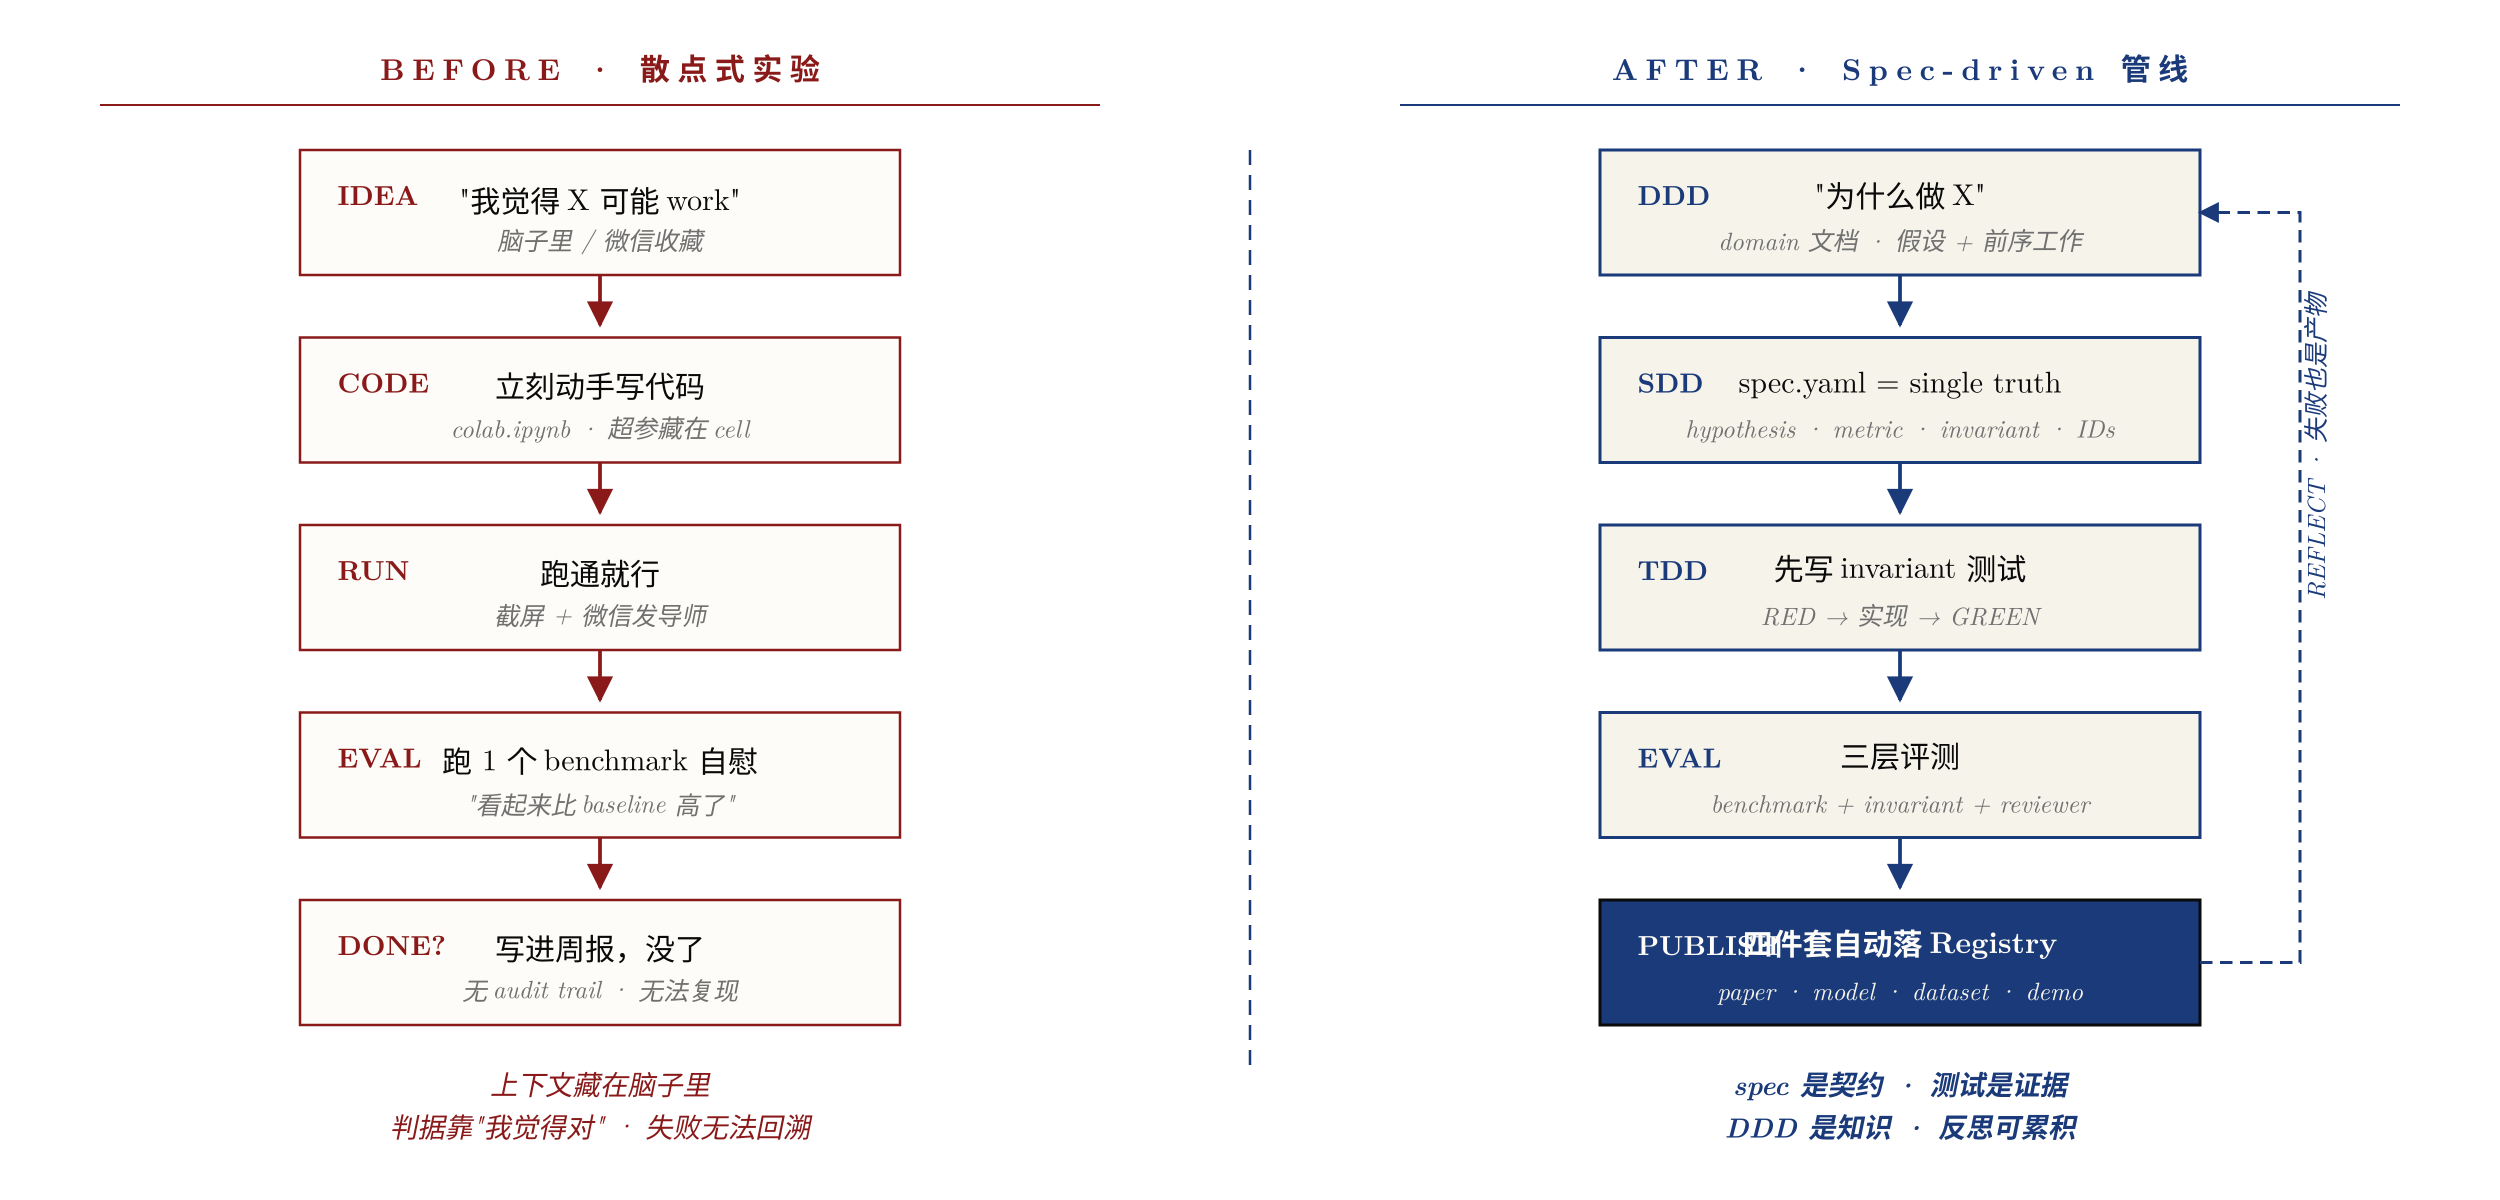
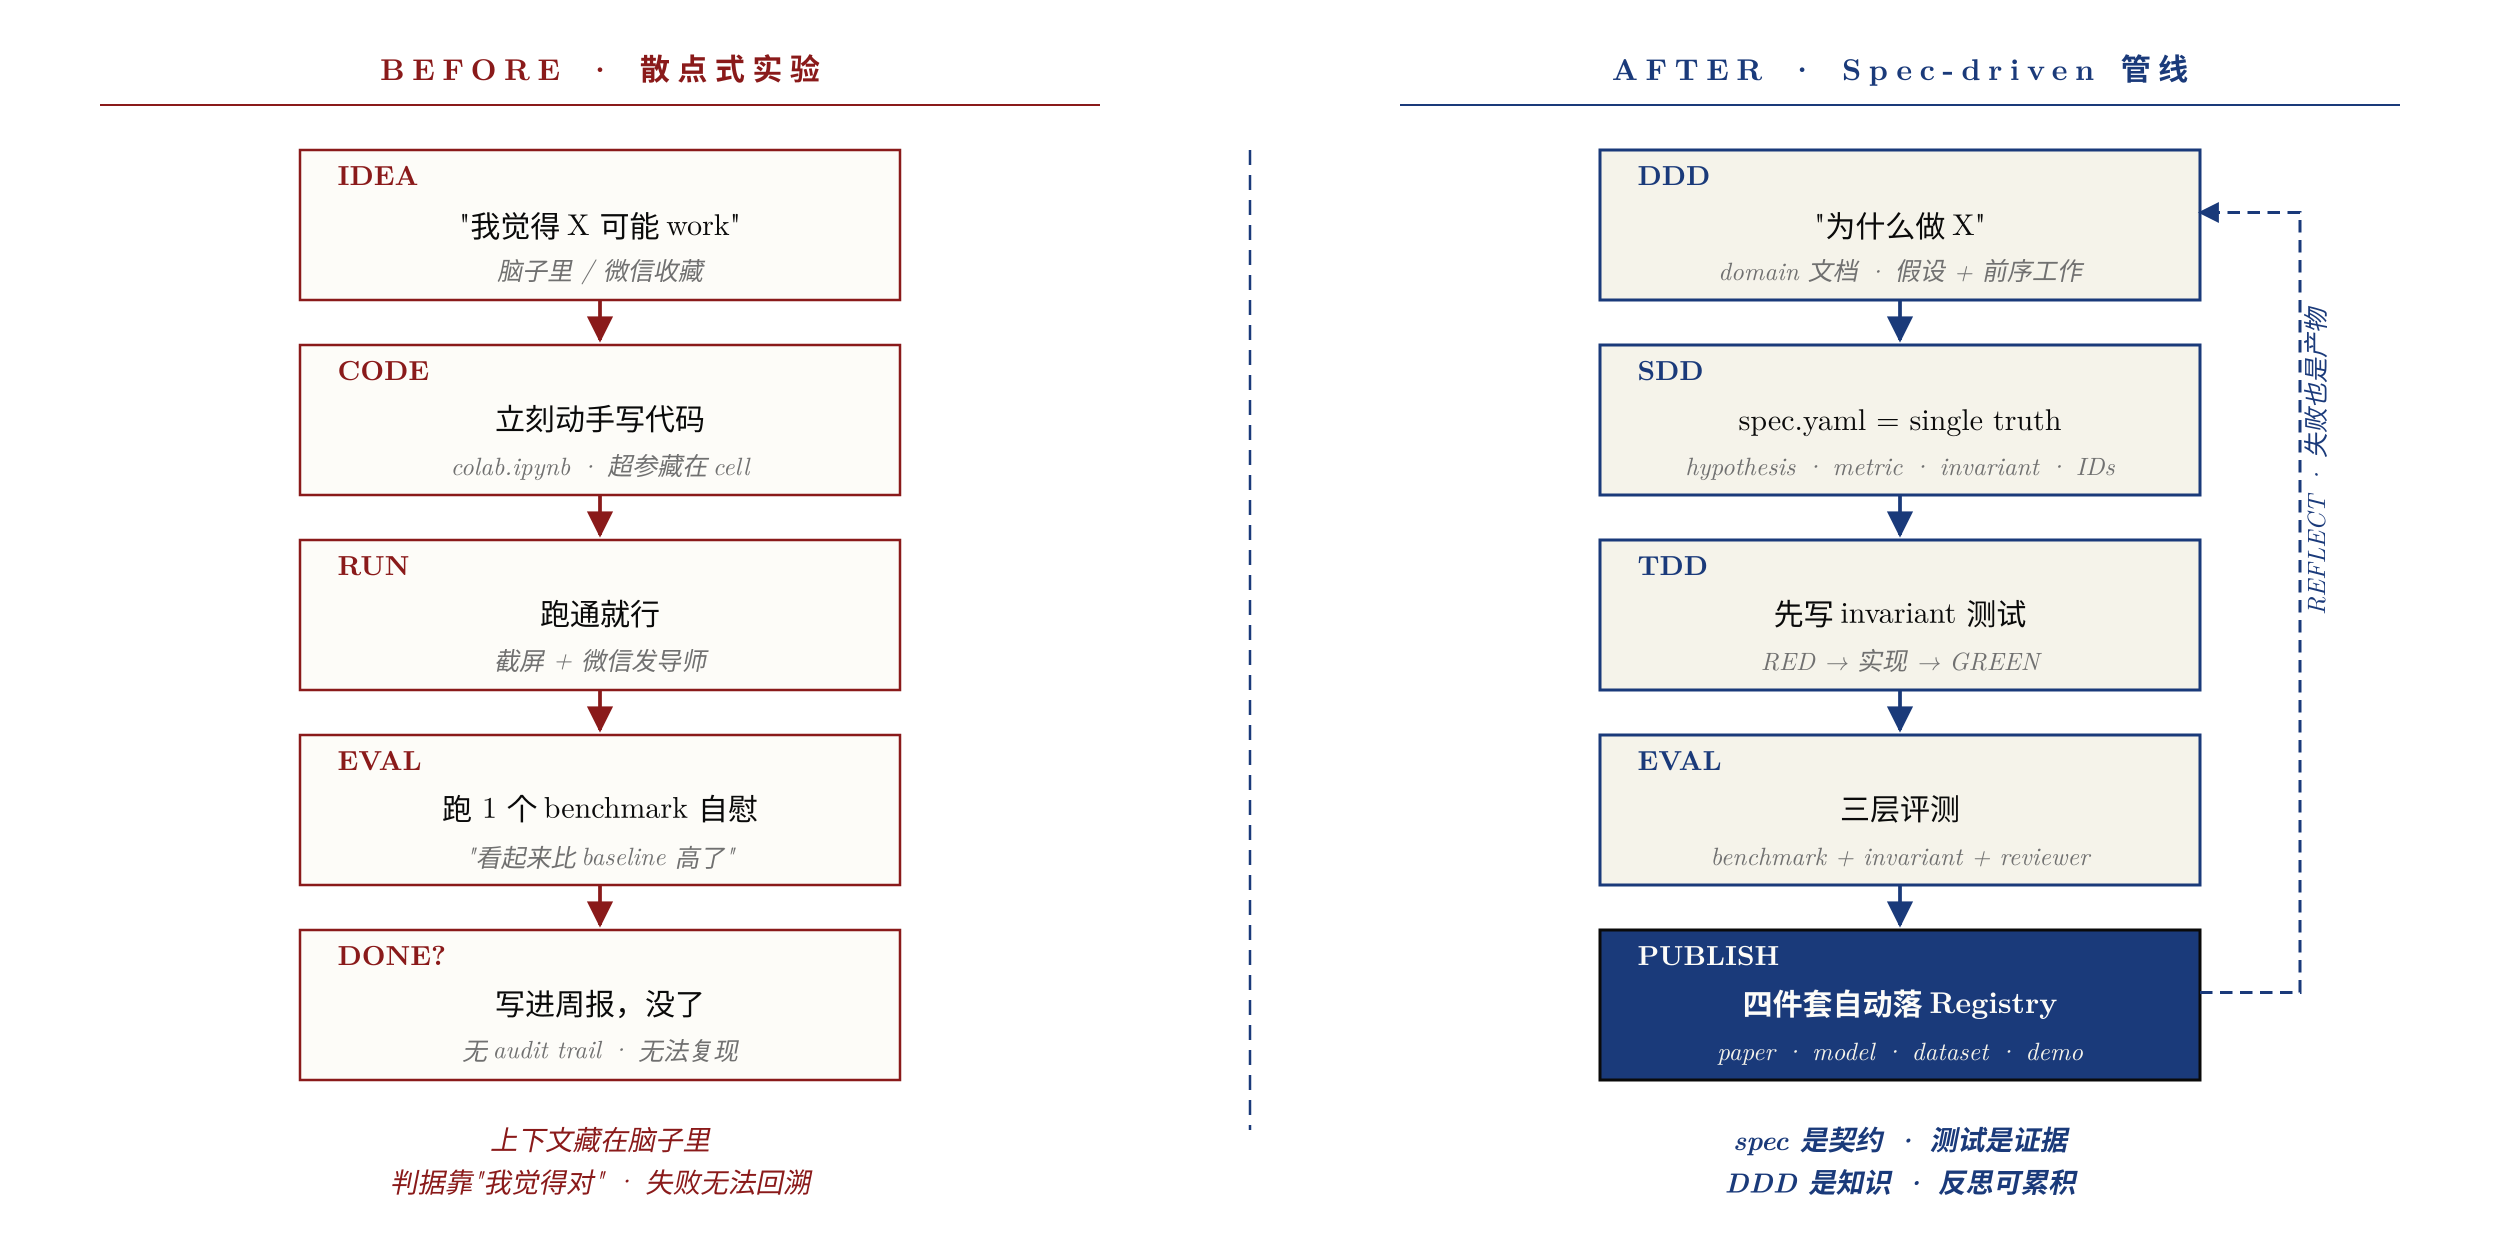
- <svg xmlns="http://www.w3.org/2000/svg" viewBox="0 0 1000 480" font-family="Georgia, 'Latin Modern Roman', serif">
+ <svg xmlns="http://www.w3.org/2000/svg" viewBox="0 0 1000 502" font-family="Georgia, 'Latin Modern Roman', serif">
  <defs>
    <marker id="arr-bad" viewBox="0 0 10 10" refX="9" refY="5" markerWidth="7" markerHeight="7" orient="auto">
      <path d="M 0 0 L 10 5 L 0 10 z" fill="#8a1a1a" />
    </marker>
    <marker id="arr-good" viewBox="0 0 10 10" refX="9" refY="5" markerWidth="7" markerHeight="7" orient="auto">
      <path d="M 0 0 L 10 5 L 0 10 z" fill="#1a3a7a" />
    </marker>
  </defs>
  <g>
    <text x="240" y="32" text-anchor="middle" fill="#8a1a1a" font-size="12" letter-spacing="3" font-weight="700">BEFORE · 散点式实验</text>
    <line x1="40" y1="42" x2="440" y2="42" stroke="#8a1a1a" stroke-width="0.8" />
    <g>
-       <rect x="120" y="60" width="240" height="50" fill="#fdfcf8" stroke="#8a1a1a" stroke-width="1" />
-       <text x="135" y="82" fill="#8a1a1a" font-weight="700" font-size="11">IDEA</text>
-       <text x="240" y="84" text-anchor="middle" fill="#0a0a0a" font-size="12">"我觉得 X 可能 work"</text>
-       <text x="240" y="100" text-anchor="middle" fill="#707070" font-size="10" font-style="italic">脑子里 / 微信收藏</text>
-       <line x1="240" y1="110" x2="240" y2="130" stroke="#8a1a1a" stroke-width="1.5" marker-end="url(#arr-bad)" />
-       <rect x="120" y="135" width="240" height="50" fill="#fdfcf8" stroke="#8a1a1a" stroke-width="1" />
-       <text x="135" y="157" fill="#8a1a1a" font-weight="700" font-size="11">CODE</text>
-       <text x="240" y="159" text-anchor="middle" fill="#0a0a0a" font-size="12">立刻动手写代码</text>
-       <text x="240" y="175" text-anchor="middle" fill="#707070" font-size="10" font-style="italic">colab.ipynb · 超参藏在 cell</text>
-       <line x1="240" y1="185" x2="240" y2="205" stroke="#8a1a1a" stroke-width="1.5" marker-end="url(#arr-bad)" />
-       <rect x="120" y="210" width="240" height="50" fill="#fdfcf8" stroke="#8a1a1a" stroke-width="1" />
-       <text x="135" y="232" fill="#8a1a1a" font-weight="700" font-size="11">RUN</text>
-       <text x="240" y="234" text-anchor="middle" fill="#0a0a0a" font-size="12">跑通就行</text>
-       <text x="240" y="250" text-anchor="middle" fill="#707070" font-size="10" font-style="italic">截屏 + 微信发导师</text>
-       <line x1="240" y1="260" x2="240" y2="280" stroke="#8a1a1a" stroke-width="1.5" marker-end="url(#arr-bad)" />
-       <rect x="120" y="285" width="240" height="50" fill="#fdfcf8" stroke="#8a1a1a" stroke-width="1" />
-       <text x="135" y="307" fill="#8a1a1a" font-weight="700" font-size="11">EVAL</text>
-       <text x="240" y="309" text-anchor="middle" fill="#0a0a0a" font-size="12">跑 1 个 benchmark 自慰</text>
-       <text x="240" y="325" text-anchor="middle" fill="#707070" font-size="10" font-style="italic">"看起来比 baseline 高了"</text>
-       <line x1="240" y1="335" x2="240" y2="355" stroke="#8a1a1a" stroke-width="1.5" marker-end="url(#arr-bad)" />
-       <rect x="120" y="360" width="240" height="50" fill="#fdfcf8" stroke="#8a1a1a" stroke-width="1" />
-       <text x="135" y="382" fill="#8a1a1a" font-weight="700" font-size="11">DONE?</text>
-       <text x="240" y="384" text-anchor="middle" fill="#0a0a0a" font-size="12">写进周报，没了</text>
-       <text x="240" y="400" text-anchor="middle" fill="#707070" font-size="10" font-style="italic">无 audit trail · 无法复现</text>
+       <rect x="120" y="60" width="240" height="60" fill="#fdfcf8" stroke="#8a1a1a" stroke-width="1" />
+       <text x="135" y="74" fill="#8a1a1a" font-weight="700" font-size="11">IDEA</text>
+       <text x="240" y="94" text-anchor="middle" fill="#0a0a0a" font-size="12">"我觉得 X 可能 work"</text>
+       <text x="240" y="112" text-anchor="middle" fill="#707070" font-size="10" font-style="italic">脑子里 / 微信收藏</text>
+       <line x1="240" y1="120" x2="240" y2="136" stroke="#8a1a1a" stroke-width="1.5" marker-end="url(#arr-bad)" />
+       <rect x="120" y="138" width="240" height="60" fill="#fdfcf8" stroke="#8a1a1a" stroke-width="1" />
+       <text x="135" y="152" fill="#8a1a1a" font-weight="700" font-size="11">CODE</text>
+       <text x="240" y="172" text-anchor="middle" fill="#0a0a0a" font-size="12">立刻动手写代码</text>
+       <text x="240" y="190" text-anchor="middle" fill="#707070" font-size="10" font-style="italic">colab.ipynb · 超参藏在 cell</text>
+       <line x1="240" y1="198" x2="240" y2="214" stroke="#8a1a1a" stroke-width="1.5" marker-end="url(#arr-bad)" />
+       <rect x="120" y="216" width="240" height="60" fill="#fdfcf8" stroke="#8a1a1a" stroke-width="1" />
+       <text x="135" y="230" fill="#8a1a1a" font-weight="700" font-size="11">RUN</text>
+       <text x="240" y="250" text-anchor="middle" fill="#0a0a0a" font-size="12">跑通就行</text>
+       <text x="240" y="268" text-anchor="middle" fill="#707070" font-size="10" font-style="italic">截屏 + 微信发导师</text>
+       <line x1="240" y1="276" x2="240" y2="292" stroke="#8a1a1a" stroke-width="1.5" marker-end="url(#arr-bad)" />
+       <rect x="120" y="294" width="240" height="60" fill="#fdfcf8" stroke="#8a1a1a" stroke-width="1" />
+       <text x="135" y="308" fill="#8a1a1a" font-weight="700" font-size="11">EVAL</text>
+       <text x="240" y="328" text-anchor="middle" fill="#0a0a0a" font-size="12">跑 1 个 benchmark 自慰</text>
+       <text x="240" y="346" text-anchor="middle" fill="#707070" font-size="10" font-style="italic">"看起来比 baseline 高了"</text>
+       <line x1="240" y1="354" x2="240" y2="370" stroke="#8a1a1a" stroke-width="1.5" marker-end="url(#arr-bad)" />
+       <rect x="120" y="372" width="240" height="60" fill="#fdfcf8" stroke="#8a1a1a" stroke-width="1" />
+       <text x="135" y="386" fill="#8a1a1a" font-weight="700" font-size="11">DONE?</text>
+       <text x="240" y="406" text-anchor="middle" fill="#0a0a0a" font-size="12">写进周报，没了</text>
+       <text x="240" y="424" text-anchor="middle" fill="#707070" font-size="10" font-style="italic">无 audit trail · 无法复现</text>
    </g>
-     <text x="240" y="438" text-anchor="middle" fill="#8a1a1a" font-size="11" font-style="italic">上下文藏在脑子里</text>
-     <text x="240" y="455" text-anchor="middle" fill="#8a1a1a" font-size="11" font-style="italic">判据靠"我觉得对" · 失败无法回溯</text>
+     <text x="240" y="460" text-anchor="middle" fill="#8a1a1a" font-size="11" font-style="italic">上下文藏在脑子里</text>
+     <text x="240" y="477" text-anchor="middle" fill="#8a1a1a" font-size="11" font-style="italic">判据靠"我觉得对" · 失败无法回溯</text>
  </g>
-   <line x1="500" y1="60" x2="500" y2="430" stroke="#1a3a7a" stroke-width="1" stroke-dasharray="6,4" />
+   <line x1="500" y1="60" x2="500" y2="452" stroke="#1a3a7a" stroke-width="1" stroke-dasharray="6,4" />
  <g>
    <text x="760" y="32" text-anchor="middle" fill="#1a3a7a" font-size="12" letter-spacing="3" font-weight="700">AFTER · Spec-driven 管线</text>
    <line x1="560" y1="42" x2="960" y2="42" stroke="#1a3a7a" stroke-width="0.8" />
    <g>
-       <rect x="640" y="60" width="240" height="50" fill="#f5f3ea" stroke="#1a3a7a" stroke-width="1.2" />
-       <text x="655" y="82" fill="#1a3a7a" font-weight="700" font-size="11">DDD</text>
-       <text x="760" y="82" text-anchor="middle" fill="#0a0a0a" font-size="12">"为什么做 X"</text>
-       <text x="760" y="100" text-anchor="middle" fill="#707070" font-size="10" font-style="italic">domain 文档 · 假设 + 前序工作</text>
-       <line x1="760" y1="110" x2="760" y2="130" stroke="#1a3a7a" stroke-width="1.5" marker-end="url(#arr-good)" />
-       <rect x="640" y="135" width="240" height="50" fill="#f5f3ea" stroke="#1a3a7a" stroke-width="1.2" />
-       <text x="655" y="157" fill="#1a3a7a" font-weight="700" font-size="11">SDD</text>
-       <text x="760" y="157" text-anchor="middle" fill="#0a0a0a" font-size="12">spec.yaml = single truth</text>
-       <text x="760" y="175" text-anchor="middle" fill="#707070" font-size="10" font-style="italic">hypothesis · metric · invariant · IDs</text>
-       <line x1="760" y1="185" x2="760" y2="205" stroke="#1a3a7a" stroke-width="1.5" marker-end="url(#arr-good)" />
-       <rect x="640" y="210" width="240" height="50" fill="#f5f3ea" stroke="#1a3a7a" stroke-width="1.2" />
-       <text x="655" y="232" fill="#1a3a7a" font-weight="700" font-size="11">TDD</text>
-       <text x="760" y="232" text-anchor="middle" fill="#0a0a0a" font-size="12">先写 invariant 测试</text>
-       <text x="760" y="250" text-anchor="middle" fill="#707070" font-size="10" font-style="italic">RED → 实现 → GREEN</text>
-       <line x1="760" y1="260" x2="760" y2="280" stroke="#1a3a7a" stroke-width="1.5" marker-end="url(#arr-good)" />
-       <rect x="640" y="285" width="240" height="50" fill="#f5f3ea" stroke="#1a3a7a" stroke-width="1.2" />
-       <text x="655" y="307" fill="#1a3a7a" font-weight="700" font-size="11">EVAL</text>
-       <text x="760" y="307" text-anchor="middle" fill="#0a0a0a" font-size="12">三层评测</text>
-       <text x="760" y="325" text-anchor="middle" fill="#707070" font-size="10" font-style="italic">benchmark + invariant + reviewer</text>
-       <line x1="760" y1="335" x2="760" y2="355" stroke="#1a3a7a" stroke-width="1.5" marker-end="url(#arr-good)" />
-       <rect x="640" y="360" width="240" height="50" fill="#1a3a7a" stroke="#0a0a0a" stroke-width="1.2" />
-       <text x="655" y="382" fill="#fdfcf8" font-weight="700" font-size="11">PUBLISH</text>
-       <text x="760" y="382" text-anchor="middle" fill="#fdfcf8" font-size="12" font-weight="700">四件套自动落 Registry</text>
-       <text x="760" y="400" text-anchor="middle" fill="#f5f3ea" font-size="10" font-style="italic">paper · model · dataset · demo</text>
+       <rect x="640" y="60" width="240" height="60" fill="#f5f3ea" stroke="#1a3a7a" stroke-width="1.2" />
+       <text x="655" y="74" fill="#1a3a7a" font-weight="700" font-size="11">DDD</text>
+       <text x="760" y="94" text-anchor="middle" fill="#0a0a0a" font-size="12">"为什么做 X"</text>
+       <text x="760" y="112" text-anchor="middle" fill="#707070" font-size="10" font-style="italic">domain 文档 · 假设 + 前序工作</text>
+       <line x1="760" y1="120" x2="760" y2="136" stroke="#1a3a7a" stroke-width="1.5" marker-end="url(#arr-good)" />
+       <rect x="640" y="138" width="240" height="60" fill="#f5f3ea" stroke="#1a3a7a" stroke-width="1.2" />
+       <text x="655" y="152" fill="#1a3a7a" font-weight="700" font-size="11">SDD</text>
+       <text x="760" y="172" text-anchor="middle" fill="#0a0a0a" font-size="12">spec.yaml = single truth</text>
+       <text x="760" y="190" text-anchor="middle" fill="#707070" font-size="10" font-style="italic">hypothesis · metric · invariant · IDs</text>
+       <line x1="760" y1="198" x2="760" y2="214" stroke="#1a3a7a" stroke-width="1.5" marker-end="url(#arr-good)" />
+       <rect x="640" y="216" width="240" height="60" fill="#f5f3ea" stroke="#1a3a7a" stroke-width="1.2" />
+       <text x="655" y="230" fill="#1a3a7a" font-weight="700" font-size="11">TDD</text>
+       <text x="760" y="250" text-anchor="middle" fill="#0a0a0a" font-size="12">先写 invariant 测试</text>
+       <text x="760" y="268" text-anchor="middle" fill="#707070" font-size="10" font-style="italic">RED → 实现 → GREEN</text>
+       <line x1="760" y1="276" x2="760" y2="292" stroke="#1a3a7a" stroke-width="1.5" marker-end="url(#arr-good)" />
+       <rect x="640" y="294" width="240" height="60" fill="#f5f3ea" stroke="#1a3a7a" stroke-width="1.2" />
+       <text x="655" y="308" fill="#1a3a7a" font-weight="700" font-size="11">EVAL</text>
+       <text x="760" y="328" text-anchor="middle" fill="#0a0a0a" font-size="12">三层评测</text>
+       <text x="760" y="346" text-anchor="middle" fill="#707070" font-size="10" font-style="italic">benchmark + invariant + reviewer</text>
+       <line x1="760" y1="354" x2="760" y2="370" stroke="#1a3a7a" stroke-width="1.5" marker-end="url(#arr-good)" />
+       <rect x="640" y="372" width="240" height="60" fill="#1a3a7a" stroke="#0a0a0a" stroke-width="1.2" />
+       <text x="655" y="386" fill="#fdfcf8" font-weight="700" font-size="11">PUBLISH</text>
+       <text x="760" y="406" text-anchor="middle" fill="#fdfcf8" font-size="12" font-weight="700">四件套自动落 Registry</text>
+       <text x="760" y="424" text-anchor="middle" fill="#f5f3ea" font-size="10" font-style="italic">paper · model · dataset · demo</text>
    </g>
-     <path d="M 880 385 L 920 385 L 920 85 L 880 85" stroke="#1a3a7a" stroke-width="1.2" fill="none" stroke-dasharray="5,3" marker-end="url(#arr-good)" />
-     <text x="930" y="240" fill="#1a3a7a" font-size="10" font-style="italic" transform="rotate(-90 930 240)">REFLECT · 失败也是产物</text>
-     <text x="760" y="438" text-anchor="middle" fill="#1a3a7a" font-size="11" font-style="italic" font-weight="700">spec 是契约 · 测试是证据</text>
-     <text x="760" y="455" text-anchor="middle" fill="#1a3a7a" font-size="11" font-style="italic" font-weight="700">DDD 是知识 · 反思可累积</text>
+     <path d="M 880 397 L 920 397 L 920 85 L 880 85" stroke="#1a3a7a" stroke-width="1.2" fill="none" stroke-dasharray="5,3" marker-end="url(#arr-good)" />
+     <text x="930" y="246" fill="#1a3a7a" font-size="10" font-style="italic" transform="rotate(-90 930 246)">REFLECT · 失败也是产物</text>
+     <text x="760" y="460" text-anchor="middle" fill="#1a3a7a" font-size="11" font-style="italic" font-weight="700">spec 是契约 · 测试是证据</text>
+     <text x="760" y="477" text-anchor="middle" fill="#1a3a7a" font-size="11" font-style="italic" font-weight="700">DDD 是知识 · 反思可累积</text>
  </g>
</svg>
